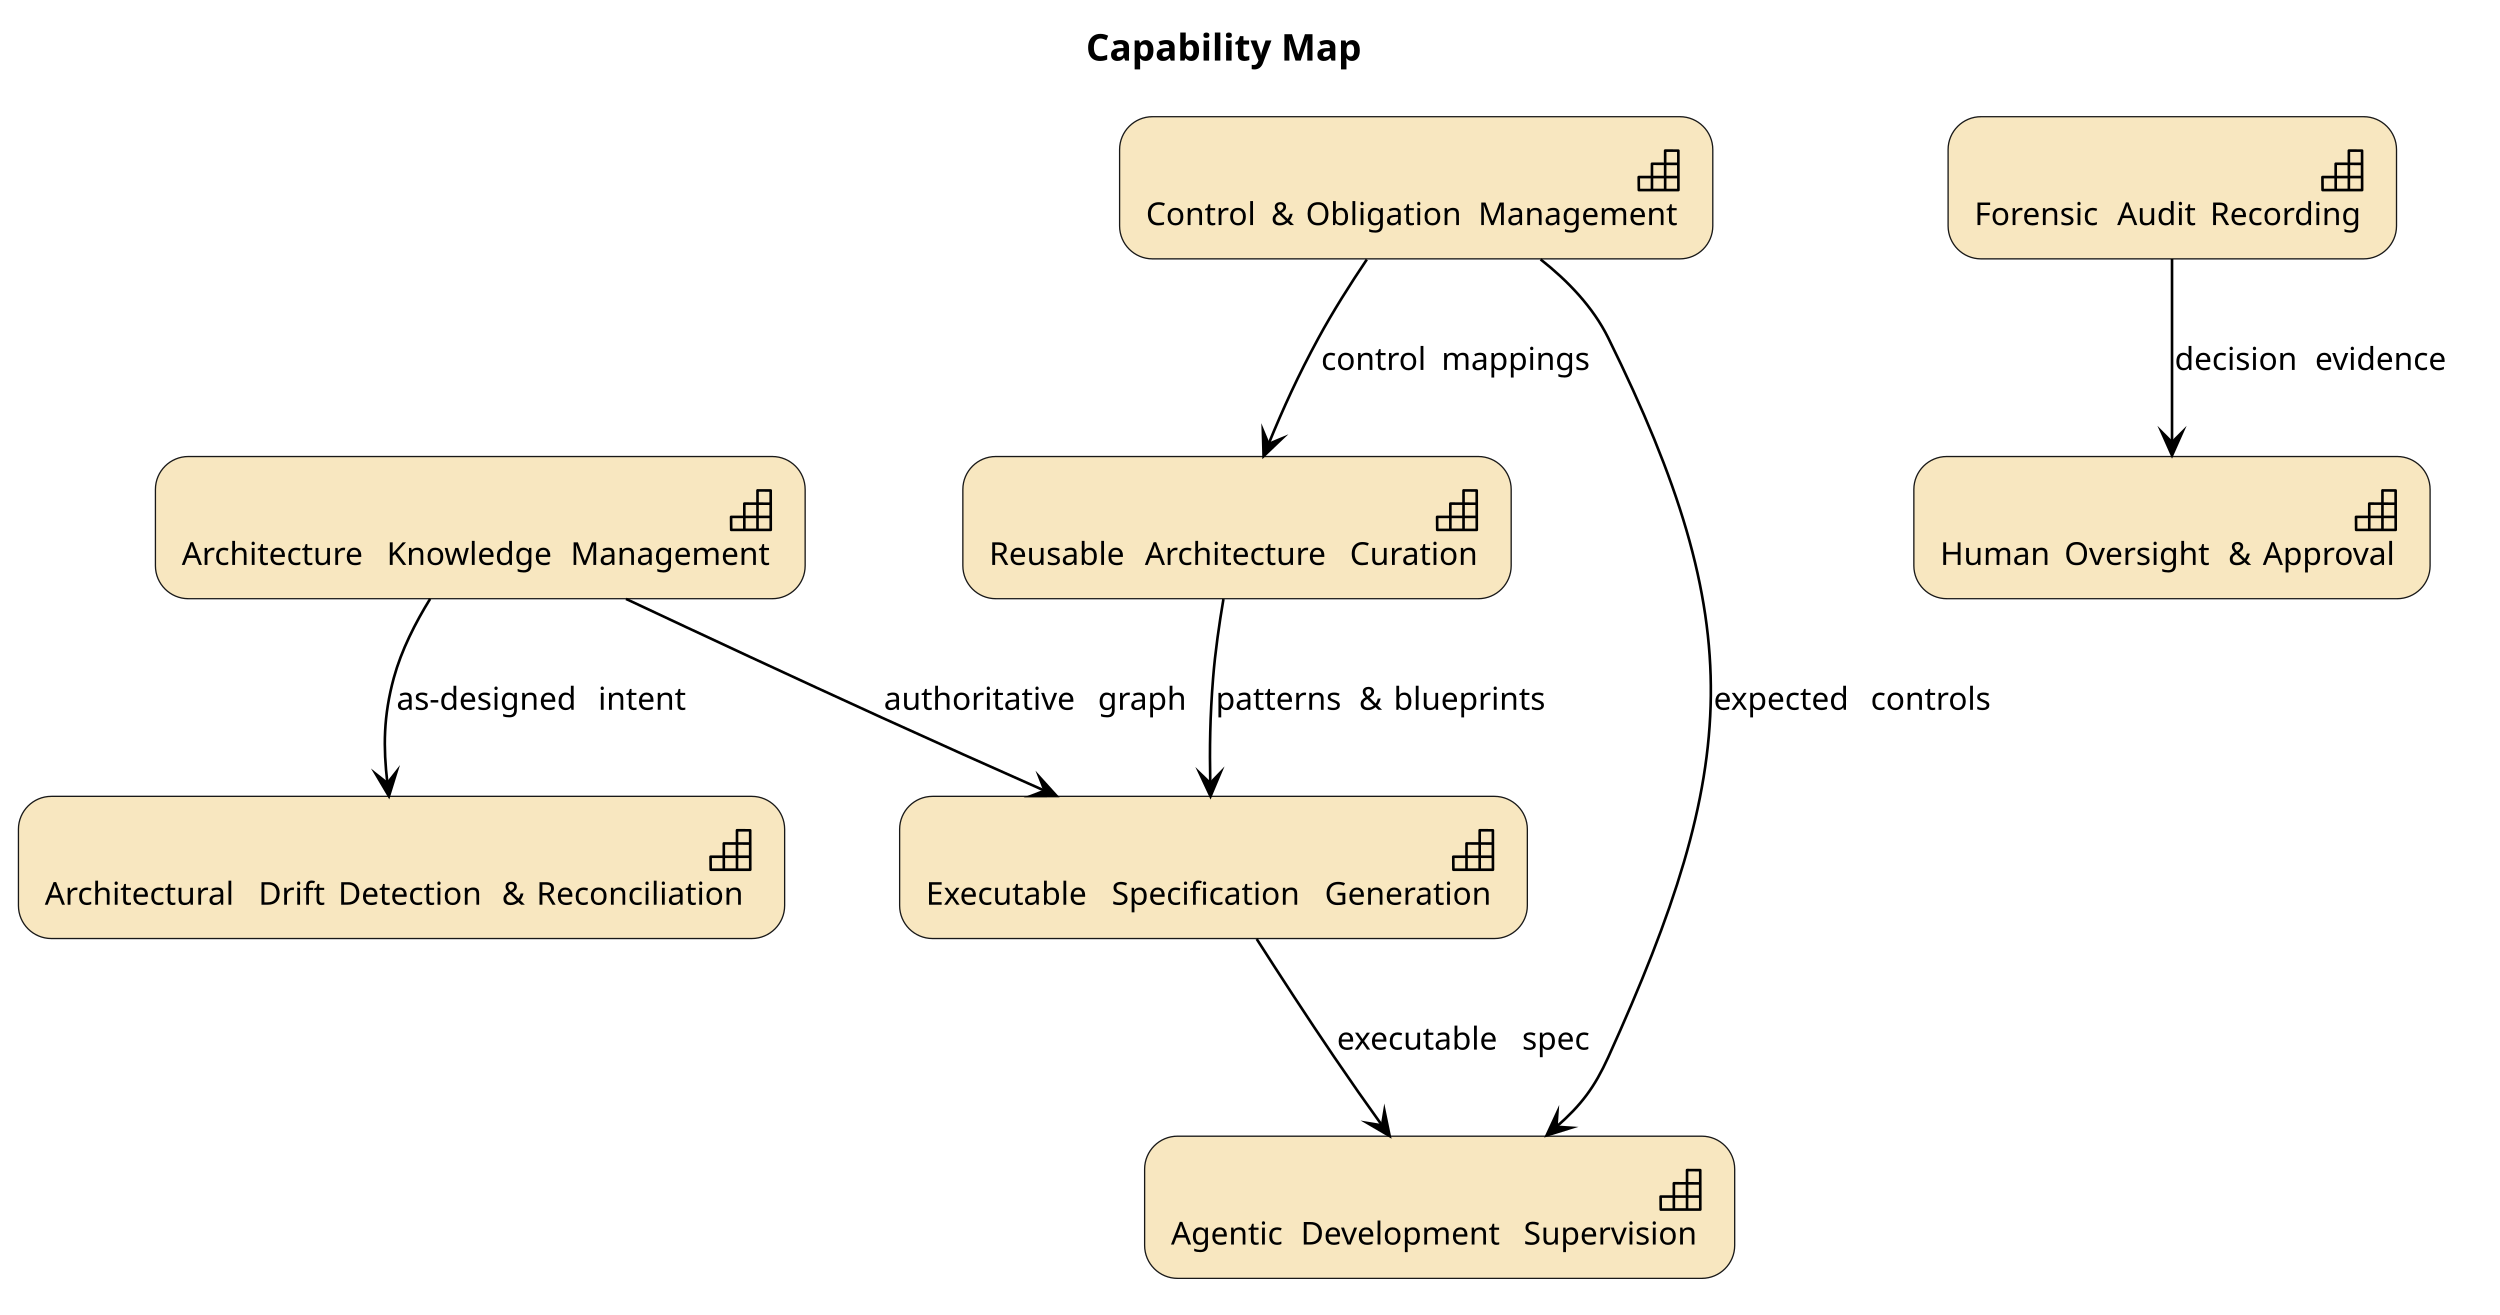
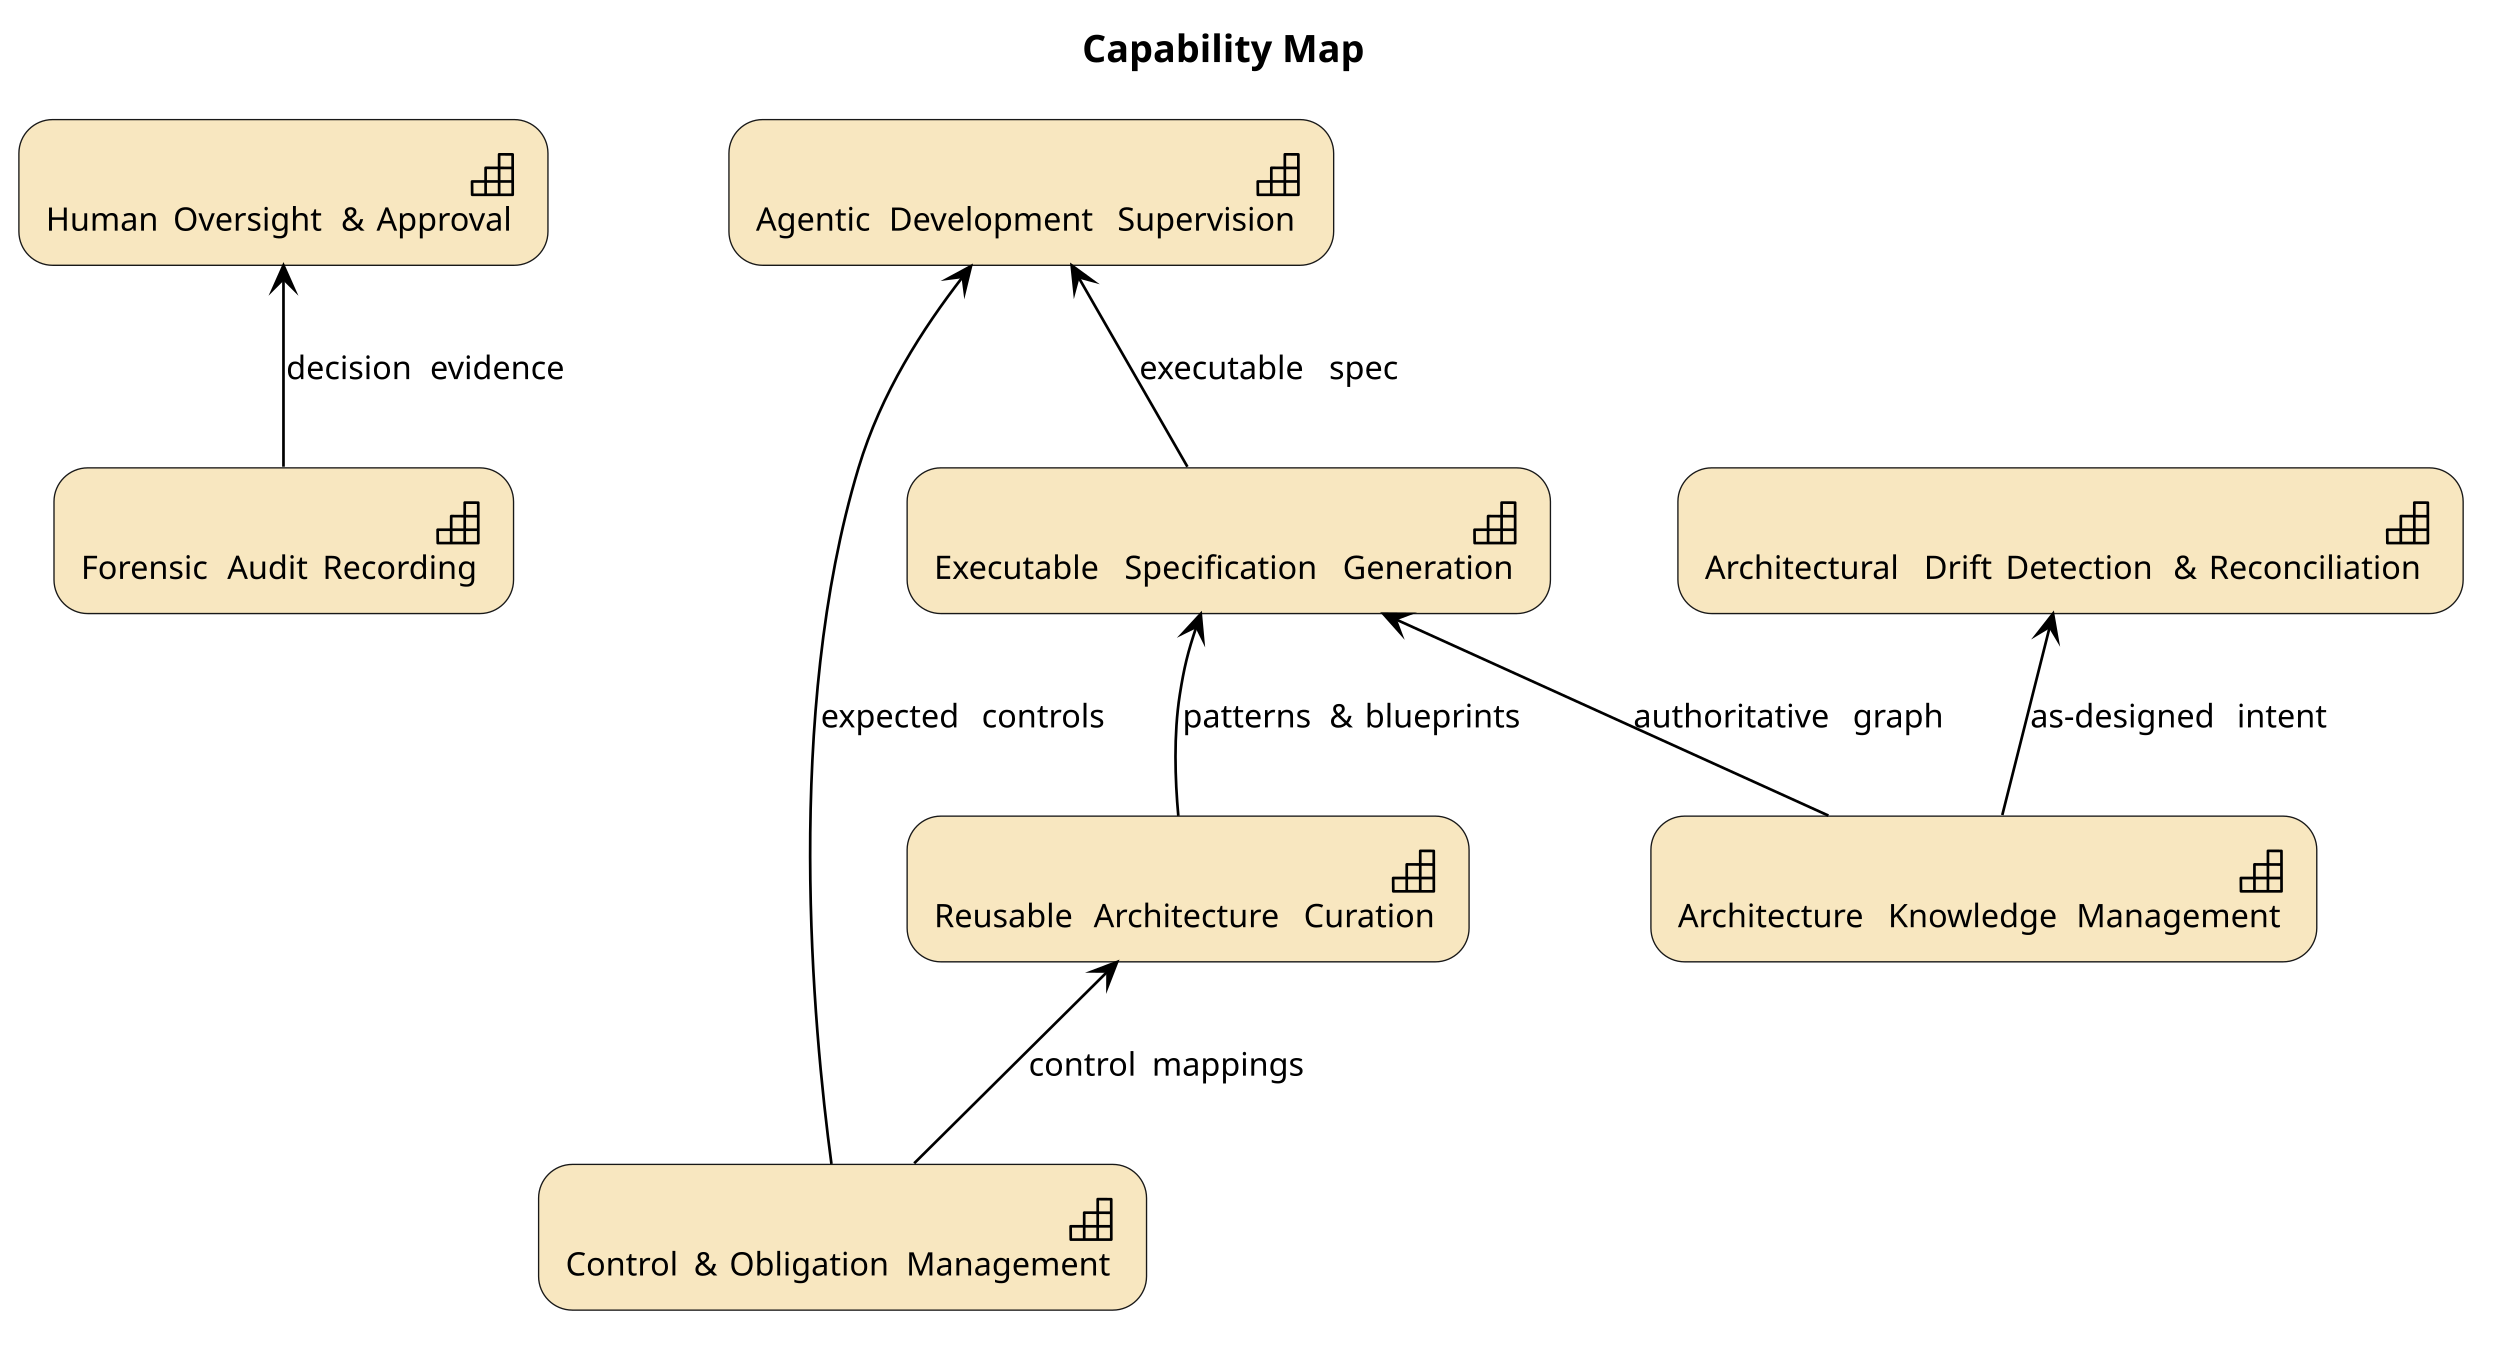
- <svg xmlns="http://www.w3.org/2000/svg" version="1.1" data-diagram-type="DESCRIPTION" style="width:949px;height:499px;background:#FFFFFF;" width="949px" height="499px" viewBox="0 0 949 499" zoomAndPan="magnify" preserveAspectRatio="none" contentStyleType="text/css">
+ <svg xmlns="http://www.w3.org/2000/svg" version="1.1" data-diagram-type="DESCRIPTION" style="width:926px;height:499px;background:#FFFFFF;" width="926px" height="499px" viewBox="0 0 926 499" zoomAndPan="magnify" preserveAspectRatio="none" contentStyleType="text/css">
  <defs />
  <g font-family="sans-serif" lengthAdjust="spacing">
    <g class="title" data-source-line="3">
-       <text x="412.241" y="22.995" fill="#000" font-size="14" textLength="117.701" font-weight="700">Capability Map</text>
+       <text x="400.824" y="22.995" fill="#000" font-size="14" textLength="117.701" font-weight="700">Capability Map</text>
    </g>
    <g class="entity" data-qualified-name="e_id18ec07397a9d5f" id="ent0001" data-source-line="92">
-       <rect x="59" y="173.297" width="246.635" height="53.969" fill="#F8E7C0" style="stroke:#181818;stroke-width:0.5;" rx="12.5" ry="12.5" />
-       <path d="M287.552,185.661 A0.5,0.5 0 0 0 287.048,186.161 L287.048,190.686 L282.546,190.665 A0.5,0.5 0 0 0 282.044,191.165 L282.044,195.718 L277.517,195.718 A0.5,0.5 0 0 0 277.016,196.221 L277.063,201.157 A0.5,0.5 0 0 0 277.564,201.651 L292.578,201.651 A0.5,0.5 0 0 0 293.078,201.151 L293.054,186.184 A0.5,0.5 0 0 0 292.556,185.684 M288.048,186.663 L292.054,186.683 L292.06,190.71 L288.048,190.69 M283.044,191.667 L287.048,191.686 L287.048,195.718 L283.044,195.718 M288.048,191.69 L292.054,191.71 L292.054,195.718 L288.048,195.718 M278.021,196.718 L282.044,196.718 L282.044,200.651 L278.06,200.651 M283.044,196.718 L287.048,196.718 L287.048,200.627 L283.044,200.627 M288.048,196.718 L292.07,196.718 L292.077,200.651 L288.048,200.651" fill="#000" />
-       <text x="69" y="214.436" fill="#000" font-size="12" textLength="73.992" font-family="Verdana">Architecture</text>
-       <text x="142.992" y="214.436" fill="#000" font-size="12" font-family="Verdana"> </text>
-       <text x="146.807" y="214.436" fill="#000" font-size="12" textLength="65.965" font-family="Verdana">Knowledge</text>
-       <text x="212.771" y="214.436" fill="#000" font-size="12" font-family="Verdana"> </text>
-       <text x="216.586" y="214.436" fill="#000" font-size="12" textLength="79.049" font-family="Verdana">Management</text>
+       <rect x="611.5" y="302.297" width="246.635" height="53.969" fill="#F8E7C0" style="stroke:#181818;stroke-width:0.5;" rx="12.5" ry="12.5" />
+       <path d="M840.052,314.661 A0.5,0.5 0 0 0 839.548,315.161 L839.548,319.686 L835.046,319.665 A0.5,0.5 0 0 0 834.544,320.165 L834.544,324.718 L830.017,324.718 A0.5,0.5 0 0 0 829.516,325.221 L829.563,330.157 A0.5,0.5 0 0 0 830.064,330.651 L845.078,330.651 A0.5,0.5 0 0 0 845.578,330.151 L845.554,315.184 A0.5,0.5 0 0 0 845.056,314.684 M840.548,315.663 L844.554,315.683 L844.56,319.71 L840.548,319.69 M835.544,320.667 L839.548,320.686 L839.548,324.718 L835.544,324.718 M840.548,320.69 L844.554,320.71 L844.554,324.718 L840.548,324.718 M830.521,325.718 L834.544,325.718 L834.544,329.651 L830.56,329.651 M835.544,325.718 L839.548,325.718 L839.548,329.627 L835.544,329.627 M840.548,325.718 L844.57,325.718 L844.577,329.651 L840.548,329.651" fill="#000" />
+       <text x="621.5" y="343.436" fill="#000" font-size="12" textLength="73.992" font-family="Verdana">Architecture</text>
+       <text x="695.492" y="343.436" fill="#000" font-size="12" font-family="Verdana"> </text>
+       <text x="699.307" y="343.436" fill="#000" font-size="12" textLength="65.965" font-family="Verdana">Knowledge</text>
+       <text x="765.271" y="343.436" fill="#000" font-size="12" font-family="Verdana"> </text>
+       <text x="769.086" y="343.436" fill="#000" font-size="12" textLength="79.049" font-family="Verdana">Management</text>
    </g>
    <g class="entity" data-qualified-name="e_idafba1b4ab1e756" id="ent0002" data-source-line="92">
-       <rect x="341.5" y="302.297" width="238.279" height="53.969" fill="#F8E7C0" style="stroke:#181818;stroke-width:0.5;" rx="12.5" ry="12.5" />
-       <path d="M561.696,314.661 A0.5,0.5 0 0 0 561.192,315.161 L561.192,319.686 L556.69,319.665 A0.5,0.5 0 0 0 556.189,320.165 L556.189,324.718 L551.661,324.718 A0.5,0.5 0 0 0 551.161,325.221 L551.208,330.157 A0.5,0.5 0 0 0 551.708,330.651 L566.722,330.651 A0.5,0.5 0 0 0 567.222,330.151 L567.199,315.184 A0.5,0.5 0 0 0 566.701,314.684 M562.192,315.663 L566.198,315.683 L566.204,319.71 L562.192,319.69 M557.189,320.667 L561.192,320.686 L561.192,324.718 L557.189,324.718 M562.192,320.69 L566.198,320.71 L566.198,324.718 L562.192,324.718 M552.165,325.718 L556.189,325.718 L556.189,329.651 L552.205,329.651 M557.189,325.718 L561.193,325.718 L561.193,329.627 L557.189,329.627 M562.193,325.718 L566.214,325.718 L566.222,329.651 L562.193,329.651" fill="#000" />
-       <text x="351.5" y="343.436" fill="#000" font-size="12" textLength="66.662" font-family="Verdana">Executable</text>
-       <text x="418.162" y="343.436" fill="#000" font-size="12" font-family="Verdana"> </text>
-       <text x="421.977" y="343.436" fill="#000" font-size="12" textLength="77.045" font-family="Verdana">Specification</text>
-       <text x="499.021" y="343.436" fill="#000" font-size="12" font-family="Verdana"> </text>
-       <text x="502.836" y="343.436" fill="#000" font-size="12" textLength="66.943" font-family="Verdana">Generation</text>
+       <rect x="336" y="173.297" width="238.279" height="53.969" fill="#F8E7C0" style="stroke:#181818;stroke-width:0.5;" rx="12.5" ry="12.5" />
+       <path d="M556.196,185.661 A0.5,0.5 0 0 0 555.692,186.161 L555.692,190.686 L551.19,190.665 A0.5,0.5 0 0 0 550.689,191.165 L550.689,195.718 L546.161,195.718 A0.5,0.5 0 0 0 545.661,196.221 L545.708,201.157 A0.5,0.5 0 0 0 546.208,201.651 L561.222,201.651 A0.5,0.5 0 0 0 561.722,201.151 L561.699,186.184 A0.5,0.5 0 0 0 561.201,185.684 M556.692,186.663 L560.698,186.683 L560.704,190.71 L556.692,190.69 M551.689,191.667 L555.692,191.686 L555.692,195.718 L551.689,195.718 M556.692,191.69 L560.698,191.71 L560.698,195.718 L556.692,195.718 M546.665,196.718 L550.689,196.718 L550.689,200.651 L546.705,200.651 M551.689,196.718 L555.693,196.718 L555.693,200.627 L551.689,200.627 M556.693,196.718 L560.714,196.718 L560.722,200.651 L556.693,200.651" fill="#000" />
+       <text x="346" y="214.436" fill="#000" font-size="12" textLength="66.662" font-family="Verdana">Executable</text>
+       <text x="412.662" y="214.436" fill="#000" font-size="12" font-family="Verdana"> </text>
+       <text x="416.477" y="214.436" fill="#000" font-size="12" textLength="77.045" font-family="Verdana">Specification</text>
+       <text x="493.521" y="214.436" fill="#000" font-size="12" font-family="Verdana"> </text>
+       <text x="497.336" y="214.436" fill="#000" font-size="12" textLength="66.943" font-family="Verdana">Generation</text>
    </g>
    <g class="entity" data-qualified-name="e_id4a1c34ab69d151" id="ent0003" data-source-line="92">
-       <rect x="434.5" y="431.297" width="223.988" height="53.969" fill="#F8E7C0" style="stroke:#181818;stroke-width:0.5;" rx="12.5" ry="12.5" />
-       <path d="M640.405,443.661 A0.5,0.5 0 0 0 639.901,444.161 L639.901,448.686 L635.399,448.665 A0.5,0.5 0 0 0 634.898,449.165 L634.898,453.718 L630.37,453.718 A0.5,0.5 0 0 0 629.87,454.221 L629.917,459.157 A0.5,0.5 0 0 0 630.417,459.651 L645.431,459.651 A0.5,0.5 0 0 0 645.931,459.151 L645.908,444.184 A0.5,0.5 0 0 0 645.409,443.684 M640.901,444.663 L644.907,444.683 L644.913,448.71 L640.901,448.69 M635.898,449.667 L639.901,449.686 L639.901,453.718 L635.898,453.718 M640.901,449.69 L644.907,449.71 L644.907,453.718 L640.901,453.718 M630.874,454.718 L634.898,454.718 L634.898,458.651 L630.914,458.651 M635.898,454.718 L639.902,454.718 L639.902,458.627 L635.898,458.627 M640.902,454.718 L644.923,454.718 L644.931,458.651 L640.902,458.651" fill="#000" />
-       <text x="444.5" y="472.436" fill="#000" font-size="12" textLength="45.451" font-family="Verdana">Agentic</text>
-       <text x="489.951" y="472.436" fill="#000" font-size="12" font-family="Verdana"> </text>
-       <text x="493.766" y="472.436" fill="#000" font-size="12" textLength="80.783" font-family="Verdana">Development</text>
-       <text x="574.549" y="472.436" fill="#000" font-size="12" font-family="Verdana"> </text>
-       <text x="578.363" y="472.436" fill="#000" font-size="12" textLength="70.125" font-family="Verdana">Supervision</text>
+       <rect x="270" y="44.297" width="223.988" height="53.969" fill="#F8E7C0" style="stroke:#181818;stroke-width:0.5;" rx="12.5" ry="12.5" />
+       <path d="M475.905,56.661 A0.5,0.5 0 0 0 475.401,57.161 L475.401,61.686 L470.899,61.665 A0.5,0.5 0 0 0 470.398,62.165 L470.398,66.718 L465.87,66.718 A0.5,0.5 0 0 0 465.37,67.221 L465.417,72.157 A0.5,0.5 0 0 0 465.917,72.651 L480.931,72.651 A0.5,0.5 0 0 0 481.431,72.151 L481.408,57.184 A0.5,0.5 0 0 0 480.909,56.684 M476.401,57.663 L480.407,57.683 L480.413,61.71 L476.401,61.69 M471.398,62.667 L475.401,62.686 L475.401,66.718 L471.398,66.718 M476.401,62.69 L480.407,62.71 L480.407,66.718 L476.401,66.718 M466.374,67.718 L470.398,67.718 L470.398,71.651 L466.414,71.651 M471.398,67.718 L475.402,67.718 L475.402,71.627 L471.398,71.627 M476.402,67.718 L480.423,67.718 L480.431,71.651 L476.402,71.651" fill="#000" />
+       <text x="280" y="85.436" fill="#000" font-size="12" textLength="45.451" font-family="Verdana">Agentic</text>
+       <text x="325.451" y="85.436" fill="#000" font-size="12" font-family="Verdana"> </text>
+       <text x="329.266" y="85.436" fill="#000" font-size="12" textLength="80.783" font-family="Verdana">Development</text>
+       <text x="410.049" y="85.436" fill="#000" font-size="12" font-family="Verdana"> </text>
+       <text x="413.863" y="85.436" fill="#000" font-size="12" textLength="70.125" font-family="Verdana">Supervision</text>
    </g>
    <g class="entity" data-qualified-name="e_idc29413a2099958" id="ent0004" data-source-line="92">
-       <rect x="739.5" y="44.297" width="170.217" height="53.969" fill="#F8E7C0" style="stroke:#181818;stroke-width:0.5;" rx="12.5" ry="12.5" />
-       <path d="M891.634,56.661 A0.5,0.5 0 0 0 891.13,57.161 L891.13,61.686 L886.628,61.665 A0.5,0.5 0 0 0 886.126,62.165 L886.126,66.718 L881.599,66.718 A0.5,0.5 0 0 0 881.098,67.221 L881.145,72.157 A0.5,0.5 0 0 0 881.646,72.651 L896.66,72.651 A0.5,0.5 0 0 0 897.16,72.151 L897.136,57.184 A0.5,0.5 0 0 0 896.638,56.684 M892.13,57.663 L896.136,57.683 L896.142,61.71 L892.13,61.69 M887.126,62.667 L891.13,62.686 L891.13,66.718 L887.126,66.718 M892.13,62.69 L896.136,62.71 L896.136,66.718 L892.13,66.718 M882.103,67.718 L886.126,67.718 L886.126,71.651 L882.142,71.651 M887.126,67.718 L891.13,67.718 L891.13,71.627 L887.126,71.627 M892.13,67.718 L896.152,67.718 L896.159,71.651 L892.13,71.651" fill="#000" />
-       <text x="749.5" y="85.436" fill="#000" font-size="12" textLength="50.35" font-family="Verdana">Forensic</text>
-       <text x="799.85" y="85.436" fill="#000" font-size="12" font-family="Verdana"> </text>
-       <text x="803.664" y="85.436" fill="#000" font-size="12" textLength="31.471" font-family="Verdana">Audit</text>
-       <text x="835.135" y="85.436" fill="#000" font-size="12" font-family="Verdana"> </text>
-       <text x="838.949" y="85.436" fill="#000" font-size="12" textLength="60.768" font-family="Verdana">Recording</text>
+       <rect x="20" y="173.297" width="170.217" height="53.969" fill="#F8E7C0" style="stroke:#181818;stroke-width:0.5;" rx="12.5" ry="12.5" />
+       <path d="M172.134,185.661 A0.5,0.5 0 0 0 171.63,186.161 L171.63,190.686 L167.128,190.665 A0.5,0.5 0 0 0 166.626,191.165 L166.626,195.718 L162.099,195.718 A0.5,0.5 0 0 0 161.598,196.221 L161.645,201.157 A0.5,0.5 0 0 0 162.146,201.651 L177.16,201.651 A0.5,0.5 0 0 0 177.66,201.151 L177.636,186.184 A0.5,0.5 0 0 0 177.138,185.684 M172.63,186.663 L176.636,186.683 L176.642,190.71 L172.63,190.69 M167.626,191.667 L171.63,191.686 L171.63,195.718 L167.626,195.718 M172.63,191.69 L176.636,191.71 L176.636,195.718 L172.63,195.718 M162.603,196.718 L166.626,196.718 L166.626,200.651 L162.642,200.651 M167.626,196.718 L171.63,196.718 L171.63,200.627 L167.626,200.627 M172.63,196.718 L176.652,196.718 L176.659,200.651 L172.63,200.651" fill="#000" />
+       <text x="30" y="214.436" fill="#000" font-size="12" textLength="50.35" font-family="Verdana">Forensic</text>
+       <text x="80.35" y="214.436" fill="#000" font-size="12" font-family="Verdana"> </text>
+       <text x="84.164" y="214.436" fill="#000" font-size="12" textLength="31.471" font-family="Verdana">Audit</text>
+       <text x="115.635" y="214.436" fill="#000" font-size="12" font-family="Verdana"> </text>
+       <text x="119.449" y="214.436" fill="#000" font-size="12" textLength="60.768" font-family="Verdana">Recording</text>
    </g>
    <g class="entity" data-qualified-name="e_id41aa3eb894c852" id="ent0005" data-source-line="92">
-       <rect x="7" y="302.297" width="290.85" height="53.969" fill="#F8E7C0" style="stroke:#181818;stroke-width:0.5;" rx="12.5" ry="12.5" />
-       <path d="M279.767,314.661 A0.5,0.5 0 0 0 279.263,315.161 L279.263,319.686 L274.761,319.665 A0.5,0.5 0 0 0 274.259,320.165 L274.259,324.718 L269.731,324.718 A0.5,0.5 0 0 0 269.231,325.221 L269.278,330.157 A0.5,0.5 0 0 0 269.779,330.651 L284.793,330.651 A0.5,0.5 0 0 0 285.293,330.151 L285.269,315.184 A0.5,0.5 0 0 0 284.771,314.684 M280.263,315.663 L284.269,315.683 L284.274,319.71 L280.263,319.69 M275.259,320.667 L279.263,320.686 L279.263,324.718 L275.259,324.718 M280.263,320.69 L284.269,320.71 L284.269,324.718 L280.263,324.718 M270.236,325.718 L274.259,325.718 L274.259,329.651 L270.275,329.651 M275.259,325.718 L279.263,325.718 L279.263,329.627 L275.259,329.627 M280.263,325.718 L284.284,325.718 L284.292,329.651 L280.263,329.651" fill="#000" />
-       <text x="17" y="343.436" fill="#000" font-size="12" textLength="77.297" font-family="Verdana">Architectural</text>
-       <text x="94.297" y="343.436" fill="#000" font-size="12" font-family="Verdana"> </text>
-       <text x="98.111" y="343.436" fill="#000" font-size="12" textLength="26.438" font-family="Verdana">Drift</text>
-       <text x="124.549" y="343.436" fill="#000" font-size="12" font-family="Verdana"> </text>
-       <text x="128.363" y="343.436" fill="#000" font-size="12" textLength="58.295" font-family="Verdana">Detection</text>
-       <text x="186.658" y="343.436" fill="#000" font-size="12" font-family="Verdana"> </text>
-       <text x="190.473" y="343.436" fill="#000" font-size="12" font-family="Verdana">&amp;</text>
-       <text x="199.83" y="343.436" fill="#000" font-size="12" font-family="Verdana"> </text>
-       <text x="203.645" y="343.436" fill="#000" font-size="12" textLength="84.205" font-family="Verdana">Reconciliation</text>
+       <rect x="621.5" y="173.297" width="290.85" height="53.969" fill="#F8E7C0" style="stroke:#181818;stroke-width:0.5;" rx="12.5" ry="12.5" />
+       <path d="M894.267,185.661 A0.5,0.5 0 0 0 893.763,186.161 L893.763,190.686 L889.261,190.665 A0.5,0.5 0 0 0 888.759,191.165 L888.759,195.718 L884.231,195.718 A0.5,0.5 0 0 0 883.731,196.221 L883.778,201.157 A0.5,0.5 0 0 0 884.279,201.651 L899.293,201.651 A0.5,0.5 0 0 0 899.793,201.151 L899.769,186.184 A0.5,0.5 0 0 0 899.271,185.684 M894.763,186.663 L898.769,186.683 L898.774,190.71 L894.763,190.69 M889.759,191.667 L893.763,191.686 L893.763,195.718 L889.759,195.718 M894.763,191.69 L898.769,191.71 L898.769,195.718 L894.763,195.718 M884.736,196.718 L888.759,196.718 L888.759,200.651 L884.775,200.651 M889.759,196.718 L893.763,196.718 L893.763,200.627 L889.759,200.627 M894.763,196.718 L898.784,196.718 L898.792,200.651 L894.763,200.651" fill="#000" />
+       <text x="631.5" y="214.436" fill="#000" font-size="12" textLength="77.297" font-family="Verdana">Architectural</text>
+       <text x="708.797" y="214.436" fill="#000" font-size="12" font-family="Verdana"> </text>
+       <text x="712.611" y="214.436" fill="#000" font-size="12" textLength="26.438" font-family="Verdana">Drift</text>
+       <text x="739.049" y="214.436" fill="#000" font-size="12" font-family="Verdana"> </text>
+       <text x="742.863" y="214.436" fill="#000" font-size="12" textLength="58.295" font-family="Verdana">Detection</text>
+       <text x="801.158" y="214.436" fill="#000" font-size="12" font-family="Verdana"> </text>
+       <text x="804.973" y="214.436" fill="#000" font-size="12" font-family="Verdana">&amp;</text>
+       <text x="814.33" y="214.436" fill="#000" font-size="12" font-family="Verdana"> </text>
+       <text x="818.145" y="214.436" fill="#000" font-size="12" textLength="84.205" font-family="Verdana">Reconciliation</text>
    </g>
    <g class="entity" data-qualified-name="e_id08f340a094e552" id="ent0006" data-source-line="92">
-       <rect x="726.5" y="173.297" width="195.963" height="53.969" fill="#F8E7C0" style="stroke:#181818;stroke-width:0.5;" rx="12.5" ry="12.5" />
-       <path d="M904.38,185.661 A0.5,0.5 0 0 0 903.876,186.161 L903.876,190.686 L899.374,190.665 A0.5,0.5 0 0 0 898.872,191.165 L898.872,195.718 L894.345,195.718 A0.5,0.5 0 0 0 893.845,196.221 L893.892,201.157 A0.5,0.5 0 0 0 894.392,201.651 L909.406,201.651 A0.5,0.5 0 0 0 909.906,201.151 L909.882,186.184 A0.5,0.5 0 0 0 909.384,185.684 M904.876,186.663 L908.882,186.683 L908.888,190.71 L904.876,190.69 M899.872,191.667 L903.876,191.686 L903.876,195.718 L899.872,195.718 M904.876,191.69 L908.882,191.71 L908.882,195.718 L904.876,195.718 M894.849,196.718 L898.872,196.718 L898.872,200.651 L894.888,200.651 M899.872,196.718 L903.876,196.718 L903.876,200.627 L899.872,200.627 M904.876,196.718 L908.898,196.718 L908.906,200.651 L904.876,200.651" fill="#000" />
-       <text x="736.5" y="214.436" fill="#000" font-size="12" textLength="43.277" font-family="Verdana">Human</text>
-       <text x="779.777" y="214.436" fill="#000" font-size="12" font-family="Verdana"> </text>
-       <text x="783.592" y="214.436" fill="#000" font-size="12" textLength="58.377" font-family="Verdana">Oversight</text>
-       <text x="841.969" y="214.436" fill="#000" font-size="12" font-family="Verdana"> </text>
-       <text x="845.783" y="214.436" fill="#000" font-size="12" font-family="Verdana">&amp;</text>
-       <text x="855.141" y="214.436" fill="#000" font-size="12" font-family="Verdana"> </text>
-       <text x="858.955" y="214.436" fill="#000" font-size="12" textLength="53.508" font-family="Verdana">Approval</text>
+       <rect x="7" y="44.297" width="195.963" height="53.969" fill="#F8E7C0" style="stroke:#181818;stroke-width:0.5;" rx="12.5" ry="12.5" />
+       <path d="M184.88,56.661 A0.5,0.5 0 0 0 184.376,57.161 L184.376,61.686 L179.874,61.665 A0.5,0.5 0 0 0 179.372,62.165 L179.372,66.718 L174.845,66.718 A0.5,0.5 0 0 0 174.345,67.221 L174.392,72.157 A0.5,0.5 0 0 0 174.892,72.651 L189.906,72.651 A0.5,0.5 0 0 0 190.406,72.151 L190.382,57.184 A0.5,0.5 0 0 0 189.884,56.684 M185.376,57.663 L189.382,57.683 L189.388,61.71 L185.376,61.69 M180.372,62.667 L184.376,62.686 L184.376,66.718 L180.372,66.718 M185.376,62.69 L189.382,62.71 L189.382,66.718 L185.376,66.718 M175.349,67.718 L179.372,67.718 L179.372,71.651 L175.388,71.651 M180.372,67.718 L184.376,67.718 L184.376,71.627 L180.372,71.627 M185.376,67.718 L189.398,67.718 L189.406,71.651 L185.376,71.651" fill="#000" />
+       <text x="17" y="85.436" fill="#000" font-size="12" textLength="43.277" font-family="Verdana">Human</text>
+       <text x="60.277" y="85.436" fill="#000" font-size="12" font-family="Verdana"> </text>
+       <text x="64.092" y="85.436" fill="#000" font-size="12" textLength="58.377" font-family="Verdana">Oversight</text>
+       <text x="122.469" y="85.436" fill="#000" font-size="12" font-family="Verdana"> </text>
+       <text x="126.283" y="85.436" fill="#000" font-size="12" font-family="Verdana">&amp;</text>
+       <text x="135.641" y="85.436" fill="#000" font-size="12" font-family="Verdana"> </text>
+       <text x="139.455" y="85.436" fill="#000" font-size="12" textLength="53.508" font-family="Verdana">Approval</text>
    </g>
    <g class="entity" data-qualified-name="e_id72468b5b403450" id="ent0007" data-source-line="92">
-       <rect x="425" y="44.297" width="225.178" height="53.969" fill="#F8E7C0" style="stroke:#181818;stroke-width:0.5;" rx="12.5" ry="12.5" />
-       <path d="M632.095,56.661 A0.5,0.5 0 0 0 631.591,57.161 L631.591,61.686 L627.089,61.665 A0.5,0.5 0 0 0 626.587,62.165 L626.587,66.718 L622.06,66.718 A0.5,0.5 0 0 0 621.559,67.221 L621.606,72.157 A0.5,0.5 0 0 0 622.107,72.651 L637.121,72.651 A0.5,0.5 0 0 0 637.621,72.151 L637.597,57.184 A0.5,0.5 0 0 0 637.099,56.684 M632.591,57.663 L636.597,57.683 L636.603,61.71 L632.591,61.69 M627.587,62.667 L631.591,62.686 L631.591,66.718 L627.587,66.718 M632.591,62.69 L636.597,62.71 L636.597,66.718 L632.591,66.718 M622.564,67.718 L626.587,67.718 L626.587,71.651 L622.603,71.651 M627.587,67.718 L631.591,67.718 L631.591,71.627 L627.587,71.627 M632.591,67.718 L636.613,67.718 L636.62,71.651 L632.591,71.651" fill="#000" />
-       <text x="435" y="85.436" fill="#000" font-size="12" textLength="43.641" font-family="Verdana">Control</text>
-       <text x="478.641" y="85.436" fill="#000" font-size="12" font-family="Verdana"> </text>
-       <text x="482.455" y="85.436" fill="#000" font-size="12" font-family="Verdana">&amp;</text>
-       <text x="491.813" y="85.436" fill="#000" font-size="12" font-family="Verdana"> </text>
-       <text x="495.627" y="85.436" fill="#000" font-size="12" textLength="61.688" font-family="Verdana">Obligation</text>
-       <text x="557.314" y="85.436" fill="#000" font-size="12" font-family="Verdana"> </text>
-       <text x="561.129" y="85.436" fill="#000" font-size="12" textLength="79.049" font-family="Verdana">Management</text>
+       <rect x="199.5" y="431.297" width="225.178" height="53.969" fill="#F8E7C0" style="stroke:#181818;stroke-width:0.5;" rx="12.5" ry="12.5" />
+       <path d="M406.595,443.661 A0.5,0.5 0 0 0 406.091,444.161 L406.091,448.686 L401.589,448.665 A0.5,0.5 0 0 0 401.087,449.165 L401.087,453.718 L396.56,453.718 A0.5,0.5 0 0 0 396.059,454.221 L396.106,459.157 A0.5,0.5 0 0 0 396.607,459.651 L411.621,459.651 A0.5,0.5 0 0 0 412.121,459.151 L412.097,444.184 A0.5,0.5 0 0 0 411.599,443.684 M407.091,444.663 L411.097,444.683 L411.103,448.71 L407.091,448.69 M402.087,449.667 L406.091,449.686 L406.091,453.718 L402.087,453.718 M407.091,449.69 L411.097,449.71 L411.097,453.718 L407.091,453.718 M397.064,454.718 L401.087,454.718 L401.087,458.651 L397.103,458.651 M402.087,454.718 L406.091,454.718 L406.091,458.627 L402.087,458.627 M407.091,454.718 L411.113,454.718 L411.12,458.651 L407.091,458.651" fill="#000" />
+       <text x="209.5" y="472.436" fill="#000" font-size="12" textLength="43.641" font-family="Verdana">Control</text>
+       <text x="253.141" y="472.436" fill="#000" font-size="12" font-family="Verdana"> </text>
+       <text x="256.955" y="472.436" fill="#000" font-size="12" font-family="Verdana">&amp;</text>
+       <text x="266.313" y="472.436" fill="#000" font-size="12" font-family="Verdana"> </text>
+       <text x="270.127" y="472.436" fill="#000" font-size="12" textLength="61.688" font-family="Verdana">Obligation</text>
+       <text x="331.814" y="472.436" fill="#000" font-size="12" font-family="Verdana"> </text>
+       <text x="335.629" y="472.436" fill="#000" font-size="12" textLength="79.049" font-family="Verdana">Management</text>
    </g>
    <g class="entity" data-qualified-name="e_id752d1de3794f5f" id="ent0008" data-source-line="92">
-       <rect x="365.5" y="173.297" width="208.145" height="53.969" fill="#F8E7C0" style="stroke:#181818;stroke-width:0.5;" rx="12.5" ry="12.5" />
-       <path d="M555.562,185.661 A0.5,0.5 0 0 0 555.058,186.161 L555.058,190.686 L550.556,190.665 A0.5,0.5 0 0 0 550.054,191.165 L550.054,195.718 L545.526,195.718 A0.5,0.5 0 0 0 545.026,196.221 L545.073,201.157 A0.5,0.5 0 0 0 545.573,201.651 L560.587,201.651 A0.5,0.5 0 0 0 561.088,201.151 L561.064,186.184 A0.5,0.5 0 0 0 560.566,185.684 M556.058,186.663 L560.064,186.683 L560.069,190.71 L556.058,190.69 M551.054,191.667 L555.058,191.686 L555.058,195.718 L551.054,195.718 M556.058,191.69 L560.064,191.71 L560.064,195.718 L556.058,195.718 M546.031,196.718 L550.054,196.718 L550.054,200.651 L546.07,200.651 M551.054,196.718 L555.058,196.718 L555.058,200.627 L551.054,200.627 M556.058,196.718 L560.079,196.718 L560.087,200.651 L556.058,200.651" fill="#000" />
-       <text x="375.5" y="214.436" fill="#000" font-size="12" textLength="55.266" font-family="Verdana">Reusable</text>
-       <text x="430.766" y="214.436" fill="#000" font-size="12" font-family="Verdana"> </text>
-       <text x="434.58" y="214.436" fill="#000" font-size="12" textLength="73.992" font-family="Verdana">Architecture</text>
-       <text x="508.572" y="214.436" fill="#000" font-size="12" font-family="Verdana"> </text>
-       <text x="512.387" y="214.436" fill="#000" font-size="12" textLength="51.258" font-family="Verdana">Curation</text>
+       <rect x="336" y="302.297" width="208.145" height="53.969" fill="#F8E7C0" style="stroke:#181818;stroke-width:0.5;" rx="12.5" ry="12.5" />
+       <path d="M526.062,314.661 A0.5,0.5 0 0 0 525.558,315.161 L525.558,319.686 L521.056,319.665 A0.5,0.5 0 0 0 520.554,320.165 L520.554,324.718 L516.026,324.718 A0.5,0.5 0 0 0 515.526,325.221 L515.573,330.157 A0.5,0.5 0 0 0 516.073,330.651 L531.087,330.651 A0.5,0.5 0 0 0 531.588,330.151 L531.564,315.184 A0.5,0.5 0 0 0 531.066,314.684 M526.558,315.663 L530.564,315.683 L530.569,319.71 L526.558,319.69 M521.554,320.667 L525.558,320.686 L525.558,324.718 L521.554,324.718 M526.558,320.69 L530.564,320.71 L530.564,324.718 L526.558,324.718 M516.531,325.718 L520.554,325.718 L520.554,329.651 L516.57,329.651 M521.554,325.718 L525.558,325.718 L525.558,329.627 L521.554,329.627 M526.558,325.718 L530.579,325.718 L530.587,329.651 L526.558,329.651" fill="#000" />
+       <text x="346" y="343.436" fill="#000" font-size="12" textLength="55.266" font-family="Verdana">Reusable</text>
+       <text x="401.266" y="343.436" fill="#000" font-size="12" font-family="Verdana"> </text>
+       <text x="405.08" y="343.436" fill="#000" font-size="12" textLength="73.992" font-family="Verdana">Architecture</text>
+       <text x="479.072" y="343.436" fill="#000" font-size="12" font-family="Verdana"> </text>
+       <text x="482.887" y="343.436" fill="#000" font-size="12" textLength="51.258" font-family="Verdana">Curation</text>
    </g>
-     <g class="link" data-entity-1="ent0001" data-entity-2="ent0002" id="lnk9" data-source-line="349" data-link-type="dependency">
-       <path d="M237.62,227.347 C266.42,240.887 302.3,257.617 334.5,272.297 C356.17,282.177 375.459,290.811 396.539,300.151" style="stroke:#000;stroke-width:1;" fill="none" id="e_id18ec07397a9d5f-to-e_idafba1b4ab1e756" />
-       <polygon points="401.11,302.177,394.502,294.874,396.539,300.151,391.261,302.188,401.11,302.177" fill="#000" style="stroke:#000;stroke-width:1;stroke-linejoin:miter;stroke-miterlimit:10;" />
-       <text x="335.5" y="269.436" fill="#000" font-size="12" textLength="77.461" font-family="Verdana">authoritative</text>
-       <text x="412.961" y="269.436" fill="#000" font-size="12" font-family="Verdana"> </text>
-       <text x="416.775" y="269.436" fill="#000" font-size="12" textLength="35.127" font-family="Verdana">graph</text>
+     <g class="link" data-entity-1="ent0002" data-entity-2="ent0001" id="lnk10" data-source-line="349" data-link-type="dependency">
+       <path d="M516.894,229.372 C565.054,251.212 628.99,280.217 677.26,302.107" style="stroke:#000;stroke-width:1;" fill="none" id="e_idafba1b4ab1e756-backto-e_id18ec07397a9d5f" />
+       <polygon points="512.34,227.307,518.885,234.667,516.894,229.372,522.189,227.381,512.34,227.307" fill="#000" style="stroke:#000;stroke-width:1;stroke-linejoin:miter;stroke-miterlimit:10;" />
+       <text x="605" y="269.436" fill="#000" font-size="12" textLength="77.461" font-family="Verdana">authoritative</text>
+       <text x="682.461" y="269.436" fill="#000" font-size="12" font-family="Verdana"> </text>
+       <text x="686.275" y="269.436" fill="#000" font-size="12" textLength="35.127" font-family="Verdana">graph</text>
    </g>
-     <g class="link" data-entity-1="ent0001" data-entity-2="ent0005" id="lnk10" data-source-line="349" data-link-type="dependency">
-       <path d="M163.28,227.327 C157.7,236.357 152.35,246.847 149.5,257.297 C145.54,271.817 145.456,283.661 147.056,297.271" style="stroke:#000;stroke-width:1;" fill="none" id="e_id18ec07397a9d5f-to-e_id41aa3eb894c852" />
-       <polygon points="147.64,302.237,150.562,292.831,147.056,297.271,142.617,293.765,147.64,302.237" fill="#000" style="stroke:#000;stroke-width:1;stroke-linejoin:miter;stroke-miterlimit:10;" />
-       <text x="150.5" y="269.436" fill="#000" font-size="12" textLength="72.744" font-family="Verdana">as-designed</text>
-       <text x="223.244" y="269.436" fill="#000" font-size="12" font-family="Verdana"> </text>
-       <text x="227.059" y="269.436" fill="#000" font-size="12" textLength="35.338" font-family="Verdana">intent</text>
+     <g class="link" data-entity-1="ent0005" data-entity-2="ent0001" id="lnk12" data-source-line="349" data-link-type="dependency">
+       <path d="M759.227,232.155 C753.737,253.925 747.17,280.007 741.65,301.887" style="stroke:#000;stroke-width:1;" fill="none" id="e_id41aa3eb894c852-backto-e_id18ec07397a9d5f" />
+       <polygon points="760.45,227.307,754.371,235.056,759.227,232.155,762.128,237.012,760.45,227.307" fill="#000" style="stroke:#000;stroke-width:1;stroke-linejoin:miter;stroke-miterlimit:10;" />
+       <text x="752" y="269.436" fill="#000" font-size="12" textLength="72.744" font-family="Verdana">as-designed</text>
+       <text x="824.744" y="269.436" fill="#000" font-size="12" font-family="Verdana"> </text>
+       <text x="828.559" y="269.436" fill="#000" font-size="12" textLength="35.338" font-family="Verdana">intent</text>
    </g>
-     <g class="link" data-entity-1="ent0008" data-entity-2="ent0002" id="lnk11" data-source-line="349" data-link-type="dependency">
-       <path d="M464.42,227.407 C462.83,236.787 461.28,247.477 460.5,257.297 C459.31,272.167 459.153,283.838 459.413,297.288" style="stroke:#000;stroke-width:1;" fill="none" id="e_id752d1de3794f5f-to-e_idafba1b4ab1e756" />
-       <polygon points="459.51,302.287,463.335,293.211,459.413,297.288,455.337,293.366,459.51,302.287" fill="#000" style="stroke:#000;stroke-width:1;stroke-linejoin:miter;stroke-miterlimit:10;" />
-       <text x="461.5" y="269.436" fill="#000" font-size="12" textLength="50.555" font-family="Verdana">patterns</text>
-       <text x="512.055" y="269.436" fill="#000" font-size="12" font-family="Verdana"> </text>
-       <text x="515.869" y="269.436" fill="#000" font-size="12" font-family="Verdana">&amp;</text>
-       <text x="525.227" y="269.436" fill="#000" font-size="12" font-family="Verdana"> </text>
-       <text x="529.041" y="269.436" fill="#000" font-size="12" textLength="60.387" font-family="Verdana">blueprints</text>
+     <g class="link" data-entity-1="ent0002" data-entity-2="ent0008" id="lnk14" data-source-line="349" data-link-type="dependency">
+       <path d="M443.154,232.112 C440.004,241.402 438.57,247.307 437,257.297 C434.69,272.047 435.23,288.717 436.45,302.187" style="stroke:#000;stroke-width:1;" fill="none" id="e_idafba1b4ab1e756-backto-e_id752d1de3794f5f" />
+       <polygon points="444.76,227.377,438.082,234.616,443.154,232.112,445.658,237.185,444.76,227.377" fill="#000" style="stroke:#000;stroke-width:1;stroke-linejoin:miter;stroke-miterlimit:10;" />
+       <text x="438" y="269.436" fill="#000" font-size="12" textLength="50.555" font-family="Verdana">patterns</text>
+       <text x="488.555" y="269.436" fill="#000" font-size="12" font-family="Verdana"> </text>
+       <text x="492.369" y="269.436" fill="#000" font-size="12" font-family="Verdana">&amp;</text>
+       <text x="501.727" y="269.436" fill="#000" font-size="12" font-family="Verdana"> </text>
+       <text x="505.541" y="269.436" fill="#000" font-size="12" textLength="60.387" font-family="Verdana">blueprints</text>
    </g>
-     <g class="link" data-entity-1="ent0007" data-entity-2="ent0008" id="lnk12" data-source-line="349" data-link-type="dependency">
-       <path d="M518.85,98.497 C512.65,107.707 505.95,118.267 500.5,128.297 C492.67,142.717 487.162,154.893 481.552,168.533" style="stroke:#000;stroke-width:1;" fill="none" id="e_id72468b5b403450-to-e_id752d1de3794f5f" />
-       <polygon points="479.65,173.157,486.773,166.355,481.552,168.533,479.374,163.312,479.65,173.157" fill="#000" style="stroke:#000;stroke-width:1;stroke-linejoin:miter;stroke-miterlimit:10;" />
-       <text x="501.5" y="140.436" fill="#000" font-size="12" textLength="41.859" font-family="Verdana">control</text>
-       <text x="543.359" y="140.436" fill="#000" font-size="12" font-family="Verdana"> </text>
-       <text x="547.174" y="140.436" fill="#000" font-size="12" textLength="59.086" font-family="Verdana">mappings</text>
+     <g class="link" data-entity-1="ent0008" data-entity-2="ent0007" id="lnk16" data-source-line="349" data-link-type="dependency">
+       <path d="M410.241,359.829 C388.301,381.599 360.67,409.007 338.62,430.887" style="stroke:#000;stroke-width:1;" fill="none" id="e_id752d1de3794f5f-backto-e_id72468b5b403450" />
+       <polygon points="413.79,356.307,404.584,359.807,410.241,359.829,410.219,365.485,413.79,356.307" fill="#000" style="stroke:#000;stroke-width:1;stroke-linejoin:miter;stroke-miterlimit:10;" />
+       <text x="381" y="398.436" fill="#000" font-size="12" textLength="41.859" font-family="Verdana">control</text>
+       <text x="422.859" y="398.436" fill="#000" font-size="12" font-family="Verdana"> </text>
+       <text x="426.674" y="398.436" fill="#000" font-size="12" textLength="59.086" font-family="Verdana">mappings</text>
    </g>
-     <g class="link" data-entity-1="ent0007" data-entity-2="ent0003" id="lnk13" data-source-line="349" data-link-type="dependency">
-       <path d="M584.8,98.457 C595.13,106.587 604.71,116.547 610.5,128.297 C664.17,237.117 660.64,290.807 610.5,401.297 C605.31,412.727 600.279,419.44 590.839,427.72" style="stroke:#000;stroke-width:1;" fill="none" id="e_id72468b5b403450-to-e_id4a1c34ab69d151" />
-       <polygon points="587.08,431.017,596.484,428.089,590.839,427.72,591.208,422.075,587.08,431.017" fill="#000" style="stroke:#000;stroke-width:1;stroke-linejoin:miter;stroke-miterlimit:10;" />
-       <text x="650.5" y="269.436" fill="#000" font-size="12" textLength="55.787" font-family="Verdana">expected</text>
-       <text x="706.287" y="269.436" fill="#000" font-size="12" font-family="Verdana"> </text>
-       <text x="710.102" y="269.436" fill="#000" font-size="12" textLength="48.111" font-family="Verdana">controls</text>
+     <g class="link" data-entity-1="ent0003" data-entity-2="ent0007" id="lnk18" data-source-line="349" data-link-type="dependency">
+       <path d="M356.603,102.534 C341.693,121.834 326.39,145.477 318,173.297 C290.44,264.657 301.12,380.167 307.97,431.117" style="stroke:#000;stroke-width:1;" fill="none" id="e_id4a1c34ab69d151-backto-e_id72468b5b403450" />
+       <polygon points="359.66,98.577,350.992,103.254,356.603,102.534,357.323,108.145,359.66,98.577" fill="#000" style="stroke:#000;stroke-width:1;stroke-linejoin:miter;stroke-miterlimit:10;" />
+       <text x="304" y="269.436" fill="#000" font-size="12" textLength="55.787" font-family="Verdana">expected</text>
+       <text x="359.787" y="269.436" fill="#000" font-size="12" font-family="Verdana"> </text>
+       <text x="363.602" y="269.436" fill="#000" font-size="12" textLength="48.111" font-family="Verdana">controls</text>
    </g>
-     <g class="link" data-entity-1="ent0002" data-entity-2="ent0003" id="lnk14" data-source-line="349" data-link-type="dependency">
-       <path d="M477.04,356.447 C485.68,369.937 496.5,386.607 506.5,401.297 C513.22,411.177 517.885,417.814 524.615,427.194" style="stroke:#000;stroke-width:1;" fill="none" id="e_idafba1b4ab1e756-to-e_id4a1c34ab69d151" />
-       <polygon points="527.53,431.257,525.533,421.613,524.615,427.194,519.033,426.276,527.53,431.257" fill="#000" style="stroke:#000;stroke-width:1;stroke-linejoin:miter;stroke-miterlimit:10;" />
-       <text x="507.5" y="398.436" fill="#000" font-size="12" textLength="66.463" font-family="Verdana">executable</text>
-       <text x="573.963" y="398.436" fill="#000" font-size="12" font-family="Verdana"> </text>
-       <text x="577.777" y="398.436" fill="#000" font-size="12" textLength="27.85" font-family="Verdana">spec</text>
+     <g class="link" data-entity-1="ent0003" data-entity-2="ent0002" id="lnk20" data-source-line="349" data-link-type="dependency">
+       <path d="M399.441,102.642 C411.951,124.412 427.24,151.007 439.82,172.887" style="stroke:#000;stroke-width:1;" fill="none" id="e_id4a1c34ab69d151-backto-e_idafba1b4ab1e756" />
+       <polygon points="396.95,98.307,397.966,108.103,399.441,102.642,404.902,104.117,396.95,98.307" fill="#000" style="stroke:#000;stroke-width:1;stroke-linejoin:miter;stroke-miterlimit:10;" />
+       <text x="422" y="140.436" fill="#000" font-size="12" textLength="66.463" font-family="Verdana">executable</text>
+       <text x="488.463" y="140.436" fill="#000" font-size="12" font-family="Verdana"> </text>
+       <text x="492.277" y="140.436" fill="#000" font-size="12" textLength="27.85" font-family="Verdana">spec</text>
    </g>
-     <g class="link" data-entity-1="ent0004" data-entity-2="ent0006" id="lnk15" data-source-line="349" data-link-type="dependency">
-       <path d="M824.5,98.307 C824.5,120.077 824.5,146.007 824.5,167.887" style="stroke:#000;stroke-width:1;" fill="none" id="e_idc29413a2099958-to-e_id08f340a094e552" />
-       <polygon points="824.5,172.887,828.5,163.887,824.5,167.887,820.5,163.887,824.5,172.887" fill="#000" style="stroke:#000;stroke-width:1;stroke-linejoin:miter;stroke-miterlimit:10;" />
-       <text x="825.5" y="140.436" fill="#000" font-size="12" textLength="49.465" font-family="Verdana">decision</text>
-       <text x="874.965" y="140.436" fill="#000" font-size="12" font-family="Verdana"> </text>
-       <text x="878.779" y="140.436" fill="#000" font-size="12" textLength="54.404" font-family="Verdana">evidence</text>
+     <g class="link" data-entity-1="ent0006" data-entity-2="ent0004" id="lnk22" data-source-line="349" data-link-type="dependency">
+       <path d="M105,103.307 C105,125.077 105,151.007 105,172.887" style="stroke:#000;stroke-width:1;" fill="none" id="e_id08f340a094e552-backto-e_idc29413a2099958" />
+       <polygon points="105,98.307,101,107.307,105,103.307,109,107.307,105,98.307" fill="#000" style="stroke:#000;stroke-width:1;stroke-linejoin:miter;stroke-miterlimit:10;" />
+       <text x="106" y="140.436" fill="#000" font-size="12" textLength="49.465" font-family="Verdana">decision</text>
+       <text x="155.465" y="140.436" fill="#000" font-size="12" font-family="Verdana"> </text>
+       <text x="159.279" y="140.436" fill="#000" font-size="12" textLength="54.404" font-family="Verdana">evidence</text>
    </g>
  </g>
</svg>
